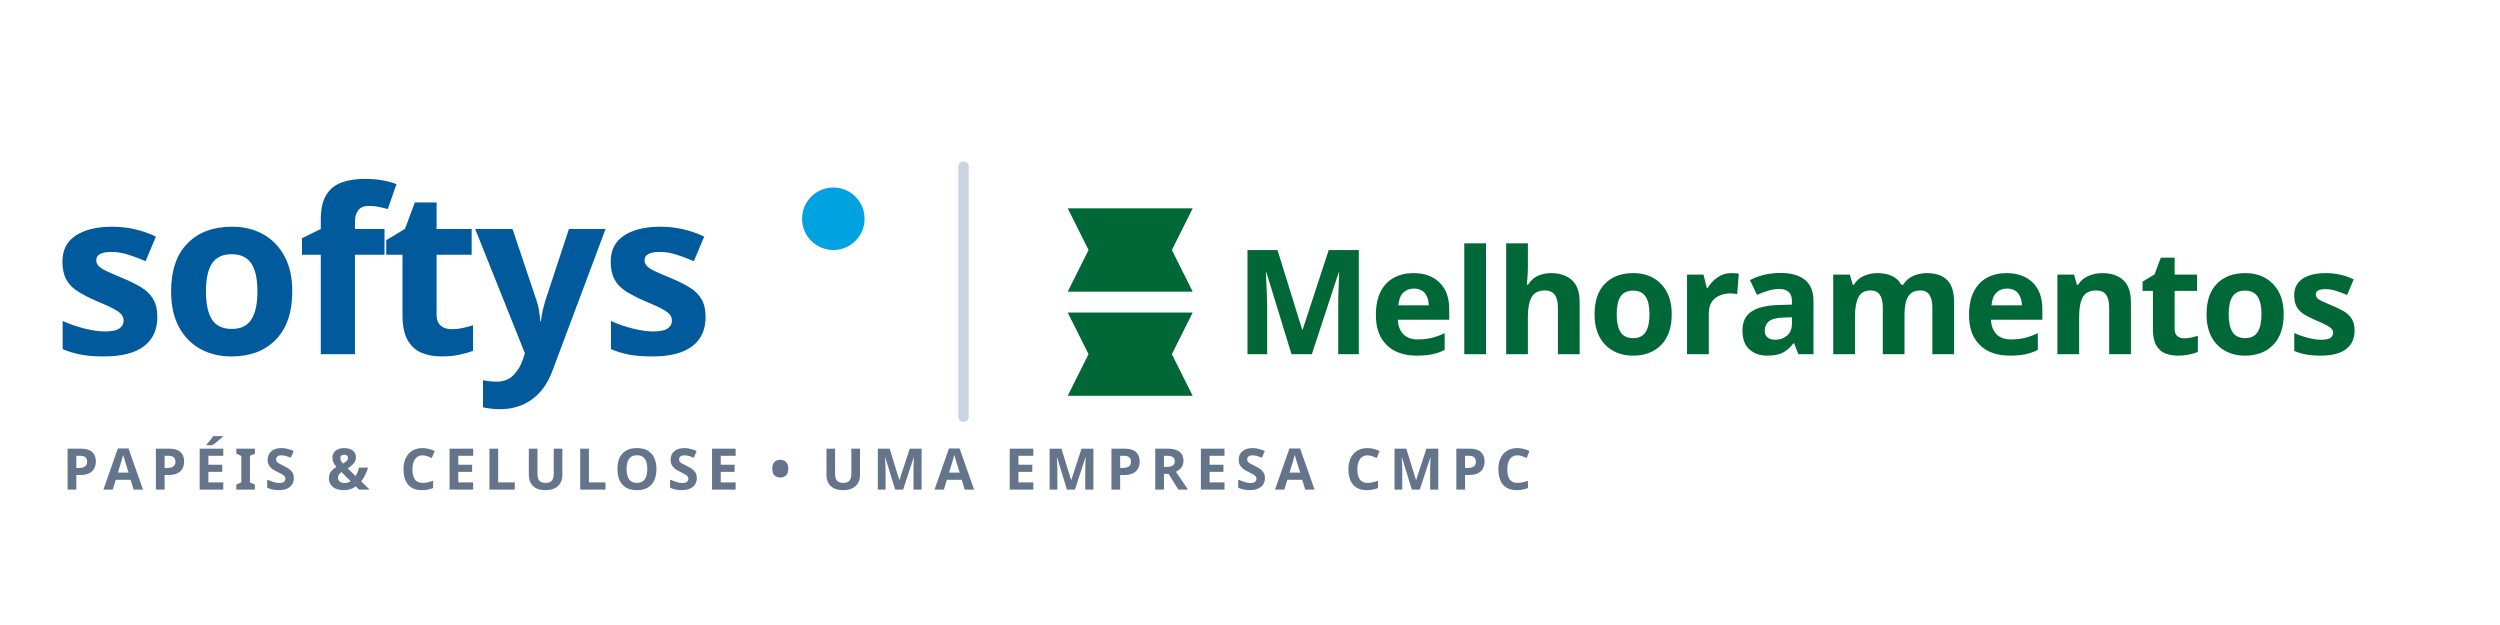
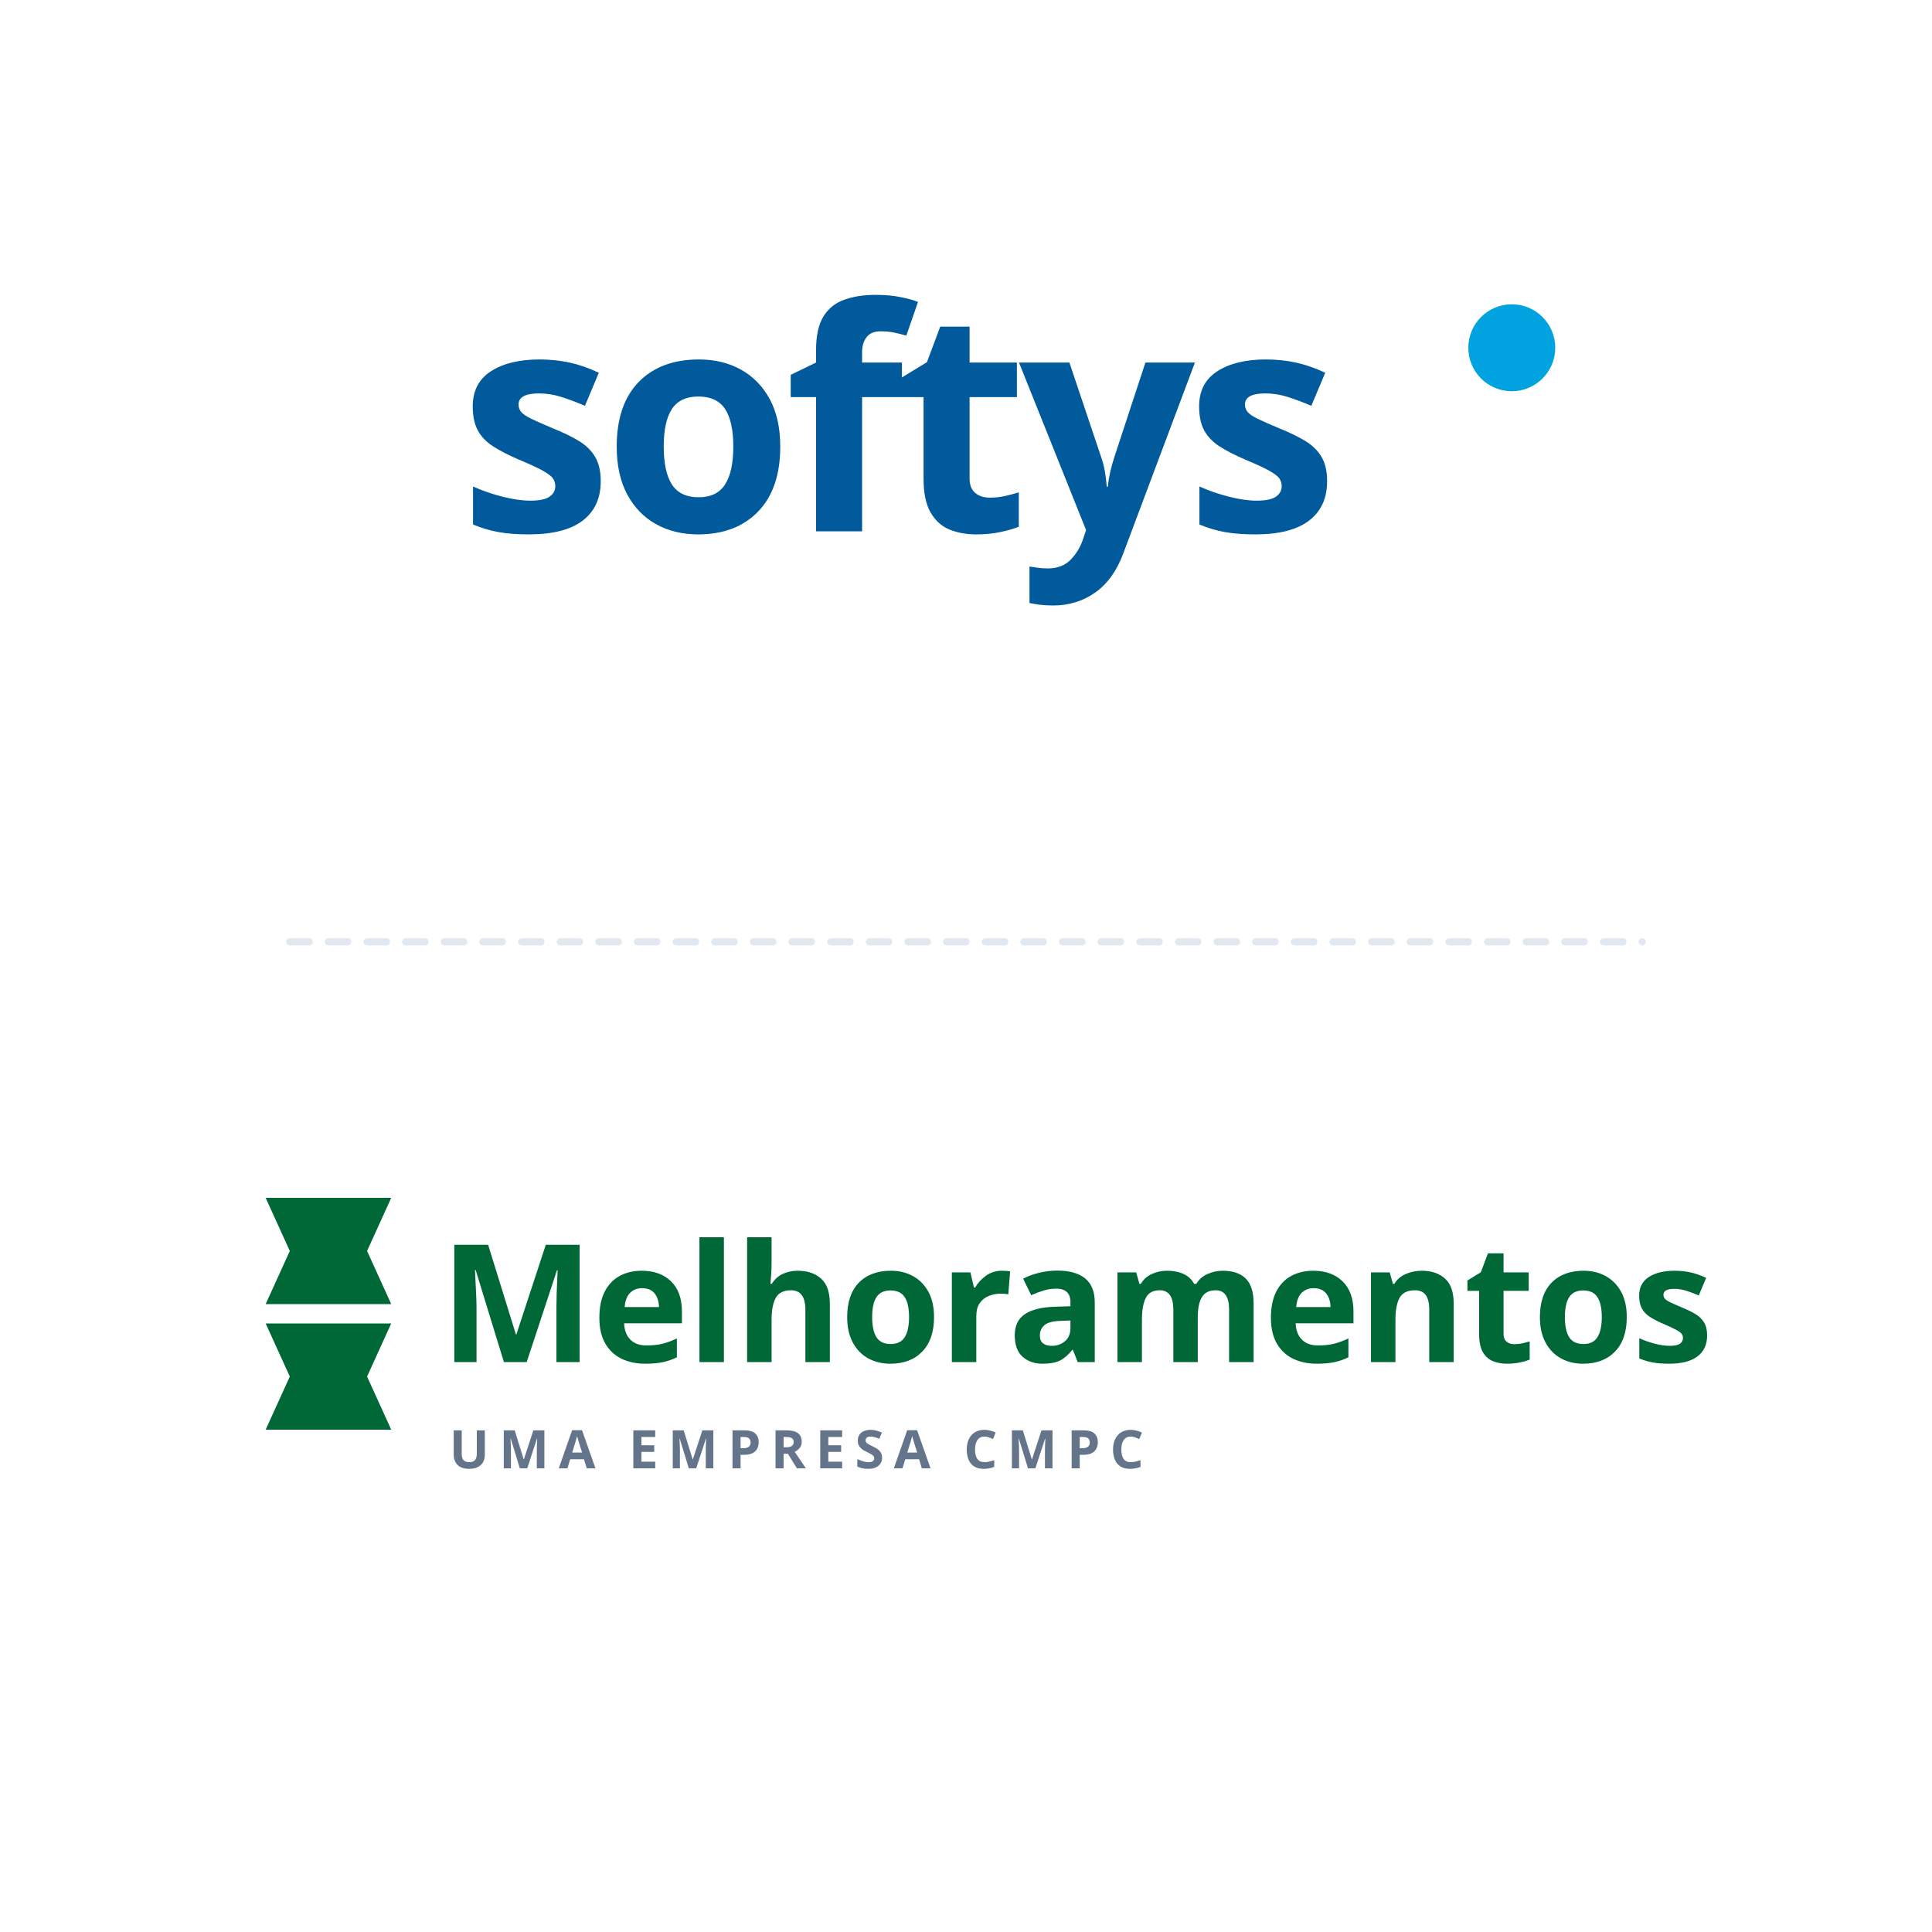
- <svg xmlns="http://www.w3.org/2000/svg" width="480" height="120" viewBox="0 0 480 120">
-   <g transform="translate(10, 20)">
-     <text x="0" y="48" font-family="'Montserrat', 'Arial Black', sans-serif" font-weight="900" font-size="44" fill="#005a9c" letter-spacing="-1">softys</text>
-     <circle cx="150" cy="22" r="6" fill="#00a3e0" />
-     <line x1="175" y1="12" x2="175" y2="60" stroke="#cbd5e1" stroke-width="2" stroke-linecap="round" />
-     <g transform="translate(195, 10)">
-       <path d="M 0 10 L 24 10 L 20 18 L 24 26 L 0 26 L 4 18 Z" fill="#006837" />
-       <path d="M 0 30 L 24 30 L 20 38 L 24 46 L 0 46 L 4 38 Z" fill="#006837" />
-       <text x="32" y="38" font-family="'Montserrat', 'Segoe UI', sans-serif" font-weight="800" font-size="28" fill="#006837" letter-spacing="-0.5">Melhoramentos</text>
+ <svg xmlns="http://www.w3.org/2000/svg" width="400" height="400" viewBox="0 0 400 400">
+   <g transform="translate(200, 110)">
+     <g transform="translate(-105, 0)">
+       <text x="0" y="0" font-family="'Montserrat', 'Arial Black', sans-serif" font-weight="900" font-size="64" fill="#005a9c" letter-spacing="-2">softys</text>
+       <circle cx="218" cy="-38" r="9" fill="#00a3e0" />
    </g>
-     <text x="2" y="74" font-family="'Montserrat', sans-serif" font-weight="600" font-size="11" fill="#64748b" letter-spacing="1.5">PAPÉIS &amp; CELULOSE • UMA EMPRESA CMPC</text>
+   </g>
+   <line x1="60" y1="195" x2="340" y2="195" stroke="#e2e8f0" stroke-width="1.5" stroke-linecap="round" stroke-dasharray="4 4" />
+   <g transform="translate(200, 280)">
+     <g transform="translate(-145, 0)">
+       <g transform="translate(0, -32)">
+         <path d="M 0 0 L 26 0 L 21 11 L 26 22 L 0 22 L 5 11 Z" fill="#006837" />
+         <path d="M 0 26 L 26 26 L 21 37 L 26 48 L 0 48 L 5 37 Z" fill="#006837" />
+       </g>
+       <text x="36" y="2" font-family="'Montserrat', 'Segoe UI', sans-serif" font-weight="800" font-size="34" fill="#006837" letter-spacing="-0.5">Melhoramentos</text>
+       <text x="38" y="24" font-family="'Montserrat', sans-serif" font-weight="700" font-size="11" fill="#64748b" letter-spacing="2">UMA EMPRESA CMPC</text>
+     </g>
  </g>
</svg>
